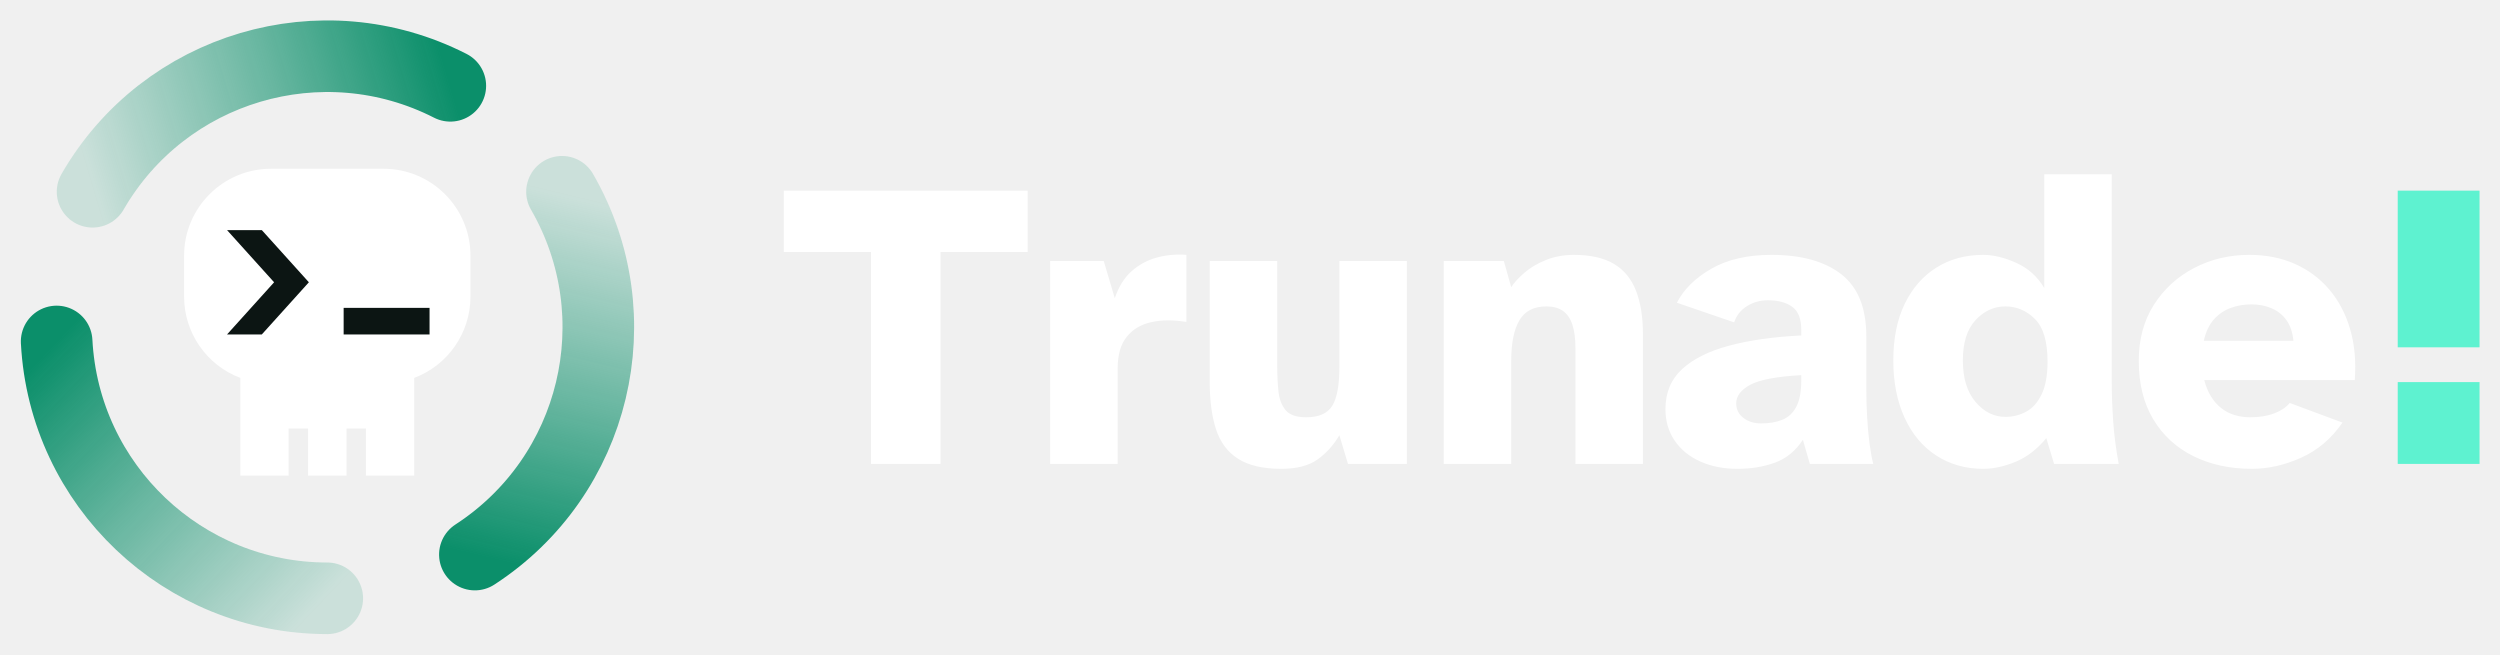
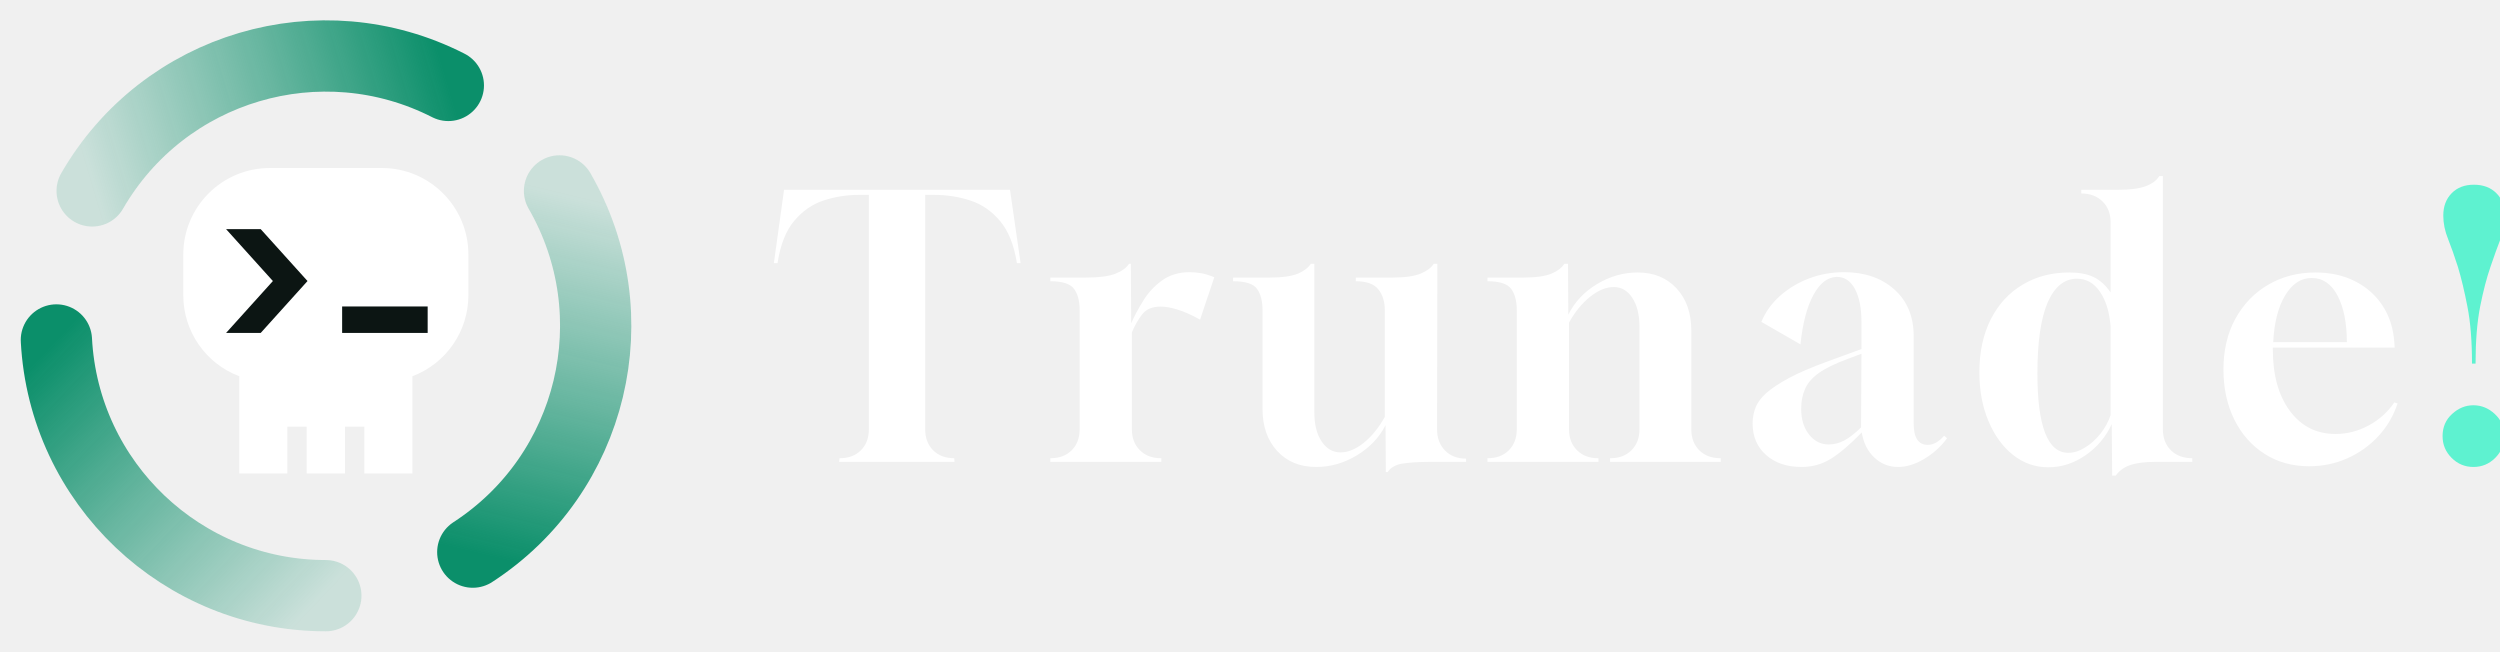
- <svg xmlns="http://www.w3.org/2000/svg" viewBox="0 0 244.44 64" role="img" aria-label="Trunade!">
+ <svg xmlns="http://www.w3.org/2000/svg" viewBox="0 0 245.52 64" role="img" aria-label="Trunade!">
  <linearGradient id="trn-0b8f6a-265" gradientUnits="userSpaceOnUse" x1="9.05" y1="18.75" x2="44.03" y2="8.39">
    <stop offset="0" stop-color="#0b8f6a" stop-opacity="0.16" />
    <stop offset=".55" stop-color="#0b8f6a" stop-opacity=".6" />
    <stop offset="1" stop-color="#0b8f6a" />
  </linearGradient>
  <g fill="none" stroke="url(#trn-0b8f6a-265)" stroke-width="7" stroke-linecap="round">
    <path d="M9.05 18.75A26.5 26.5 0 0 1 44.03 8.39" />
    <path d="M9.05 18.75A26.5 26.5 0 0 1 44.03 8.39" transform="rotate(120 32 32)" />
    <path d="M9.05 18.75A26.5 26.5 0 0 1 44.03 8.39" transform="rotate(240 32 32)" />
  </g>
  <path fill="#ffffff" d="M23.5 36.95A8.5 8.5 0 0 1 18 29V25a8.5 8.5 0 0 1 8.5 -8.5H37.5a8.5 8.5 0 0 1 8.5 8.5V29A8.5 8.5 0 0 1 40.5 36.95V46.5H35.78V41.9H33.88V46.5H30.12V41.9H28.22V46.5H23.5Z" />
  <path fill="#0c1513" d="M22.2 22.5h3.4L30.2 27.6L25.6 32.7h-3.4L26.8 27.6ZM33.6 30.1h8.4v2.6h-8.4Z" />
-   <path fill="#ffffff" d="M85.16 45.36V24.64H76.64V18.64H100.48V24.64H91.96V45.36ZM102.68 45.36V25.52H107.92L109 29.16Q109.56 27.48 110.64 26.52Q111.72 25.56 113.12 25.18Q114.52 24.8 116 24.92V31.48Q114.08 31.16 112.56 31.5Q111.04 31.84 110.16 32.94Q109.28 34.04 109.28 36.04V45.36ZM125.28 45.84Q122.6 45.84 121.06 44.86Q119.52 43.88 118.9 41.98Q118.28 40.08 118.28 37.32V25.52H124.88V35.68Q124.88 37.08 125 38.24Q125.12 39.4 125.7 40.1Q126.28 40.8 127.72 40.8Q129.56 40.8 130.26 39.68Q130.96 38.56 130.96 35.88V25.52H137.56V45.36H131.8L130.96 42.56Q130.08 44.04 128.8 44.94Q127.52 45.84 125.28 45.84ZM141.16 45.36V25.52H147.04L147.76 28.08Q148.2 27.4 149.06 26.66Q149.92 25.92 151.16 25.42Q152.4 24.92 153.88 24.92Q156.32 24.92 157.8 25.8Q159.28 26.68 159.96 28.42Q160.64 30.16 160.64 32.68V45.36H154.04V34.04Q154.04 32.64 153.74 31.74Q153.44 30.84 152.82 30.4Q152.2 29.96 151.2 29.96Q149.36 29.96 148.56 31.32Q147.76 32.68 147.76 35.28V45.36ZM169.88 45.84Q167.84 45.84 166.24 45.12Q164.64 44.4 163.74 43.08Q162.84 41.76 162.84 40Q162.84 37.6 164.46 36.1Q166.08 34.6 169.06 33.8Q172.04 33 176.12 32.8V32.24Q176.12 30.64 175.24 30Q174.36 29.36 172.84 29.36Q171.72 29.36 170.8 29.94Q169.88 30.52 169.56 31.52L163.96 29.6Q164.96 27.64 167.32 26.28Q169.68 24.92 173.2 24.92Q177.6 24.92 180.04 26.82Q182.48 28.72 182.48 32.88V37.96Q182.48 39.36 182.56 40.78Q182.64 42.2 182.8 43.4Q182.96 44.6 183.16 45.36H176.96L176.28 43Q175.2 44.64 173.54 45.24Q171.88 45.84 169.88 45.84ZM172.2 41.4Q173.4 41.4 174.28 41.04Q175.16 40.68 175.64 39.76Q176.12 38.84 176.12 37.2V36.68Q172.52 36.88 171.14 37.62Q169.76 38.36 169.76 39.44Q169.76 40.32 170.46 40.86Q171.16 41.4 172.2 41.4ZM193.92 45.84Q191.32 45.84 189.32 44.54Q187.32 43.24 186.22 40.84Q185.12 38.44 185.12 35.24Q185.12 32 186.24 29.7Q187.36 27.4 189.34 26.16Q191.32 24.92 193.92 24.92Q195.4 24.92 197.14 25.7Q198.88 26.48 199.88 28.16V17.04H206.48V37.56Q206.48 39.16 206.62 41.2Q206.76 43.24 207.16 45.36H200.84L200.08 42.84Q198.72 44.48 197.06 45.16Q195.4 45.84 193.92 45.84ZM196.08 40.76Q197.16 40.76 198.1 40.26Q199.04 39.76 199.62 38.56Q200.2 37.36 200.2 35.36Q200.2 32.4 198.96 31.18Q197.72 29.96 196.08 29.96Q194.4 29.96 193.16 31.3Q191.92 32.64 191.92 35.24Q191.92 37.84 193.16 39.3Q194.4 40.76 196.08 40.76ZM220.2 45.84Q216.96 45.84 214.46 44.6Q211.96 43.36 210.54 41Q209.12 38.64 209.12 35.28Q209.12 32.12 210.6 29.8Q212.08 27.48 214.54 26.2Q217 24.92 219.92 24.92Q222.4 24.92 224.38 25.8Q226.36 26.68 227.74 28.3Q229.12 29.92 229.78 32.16Q230.44 34.4 230.24 37.16H215.52Q215.76 38.08 216.18 38.76Q216.6 39.44 217.18 39.9Q217.76 40.36 218.48 40.58Q219.2 40.8 220 40.8Q221.36 40.8 222.36 40.42Q223.36 40.04 223.88 39.4L229.04 41.32Q227.4 43.68 224.98 44.76Q222.56 45.84 220.2 45.84ZM215.48 33.32H224.24Q224.12 32.08 223.56 31.3Q223 30.52 222.1 30.14Q221.2 29.76 220.12 29.76Q219.04 29.76 218.08 30.12Q217.12 30.48 216.44 31.26Q215.76 32.04 215.48 33.32Z" />
-   <path fill="#5ef2d0" d="M234.44 18.64h8v15.32h-8ZM234.44 37.36h8v8h-8Z" />
+   <g transform="translate(76 16.64)">
+     <path fill="#ffffff" d="M6.41 28.72 6.45 28.36H6.48Q7.77 28.36 8.55 27.58Q9.33 26.8 9.33 25.51V2.5H8.3Q6.56 2.5 4.88 3.05Q3.21 3.6 2 5.05Q0.78 6.49 0.36 9.2H0L1 2H23.19L24.23 9.2H23.87Q23.44 6.52 22.21 5.06Q20.98 3.6 19.29 3.05Q17.6 2.5 15.78 2.5H14.86V25.51Q14.86 26.8 15.64 27.58Q16.42 28.36 17.71 28.36L17.74 28.72ZM27.15 28.72V28.36H27.18Q28.47 28.36 29.25 27.58Q30.03 26.8 30.03 25.51V13.83Q30.03 12.47 29.48 11.73Q28.93 10.98 27.15 10.98V10.62H30.67Q32.56 10.62 33.52 10.25Q34.49 9.87 34.88 9.27H35.06L35.09 15.11Q35.56 14.04 36.29 12.87Q37.02 11.69 38.14 10.89Q39.26 10.09 40.83 10.09Q41.36 10.09 41.97 10.19Q42.57 10.3 43.25 10.59L41.86 14.75Q40.58 14.04 39.63 13.76Q38.69 13.47 37.98 13.47Q36.77 13.47 36.18 14.22Q35.59 14.97 35.16 16V25.51Q35.16 26.8 35.95 27.58Q36.73 28.36 38.01 28.36H38.05V28.72ZM60.1 29.72 60.07 25.12Q59.14 26.94 57.25 28.08Q55.36 29.22 53.26 29.22Q50.87 29.22 49.43 27.65Q47.99 26.08 47.99 23.52V13.83Q47.99 12.47 47.45 11.73Q46.92 10.98 45.1 10.98V10.62H48.7Q50.52 10.62 51.48 10.23Q52.37 9.84 52.73 9.27H53.08V23.87Q53.08 25.66 53.8 26.72Q54.51 27.79 55.65 27.79Q56.75 27.79 57.93 26.85Q59.1 25.91 60 24.3V13.83Q60 12.55 59.35 11.76Q58.71 10.98 57.15 10.98V10.62H60.74Q62.56 10.62 63.52 10.23Q64.45 9.84 64.8 9.27H65.16L65.13 25.51Q65.13 26.8 65.91 27.6Q66.69 28.4 67.98 28.4V28.72H64.45Q63.52 28.72 62.81 28.77Q62.1 28.83 61.63 28.9Q60.67 29.11 60.28 29.72ZM70.08 28.72V28.36H70.11Q71.4 28.36 72.18 27.58Q72.96 26.8 72.96 25.51V13.83Q72.96 12.47 72.41 11.73Q71.86 10.98 70.08 10.98V10.62H73.6Q75.42 10.62 76.38 10.23Q77.27 9.84 77.63 9.27H77.99L78.02 14.26Q78.95 12.4 80.84 11.26Q82.73 10.12 84.83 10.12Q87.21 10.12 88.66 11.69Q90.1 13.26 90.1 15.82V25.51Q90.1 26.8 90.88 27.58Q91.67 28.36 92.95 28.36H92.99V28.72H82.12V28.36H82.16Q83.44 28.36 84.22 27.58Q85.01 26.8 85.01 25.51V15.47Q85.01 13.69 84.31 12.62Q83.62 11.55 82.48 11.55Q81.37 11.55 80.18 12.49Q78.98 13.44 78.09 15.04V25.51Q78.09 26.8 78.88 27.58Q79.66 28.36 80.94 28.36H80.98V28.72ZM100.93 29.22Q98.76 29.22 97.44 28.04Q96.12 26.87 96.12 24.94Q96.12 24.12 96.41 23.39Q96.69 22.66 97.47 21.95Q98.29 21.24 99.72 20.47Q101.14 19.71 103.5 18.85L106.81 17.64V14.97Q106.81 12.94 106.17 11.74Q105.53 10.55 104.39 10.55Q103.03 10.59 102.09 12.33Q101.14 14.08 100.82 17.18L96.98 14.97Q97.58 13.51 98.83 12.4Q100.08 11.3 101.7 10.69Q103.32 10.09 105.1 10.09Q108.13 10.09 110.03 11.78Q111.94 13.47 111.94 16.39V24.98Q111.94 27.05 113.33 27.05Q114.15 27.05 114.93 26.15L115.22 26.4Q114.29 27.65 112.97 28.43Q111.65 29.22 110.41 29.22Q109.05 29.22 108.07 28.29Q107.09 27.37 106.84 25.83Q105.1 27.62 103.8 28.42Q102.5 29.22 100.93 29.22ZM103.6 27.01Q104.39 27.01 105.12 26.62Q105.85 26.23 106.77 25.34L106.81 18.1L105.38 18.64Q103.57 19.31 102.6 20.01Q101.64 20.7 101.27 21.56Q100.89 22.41 100.89 23.52Q100.89 25.05 101.66 26.03Q102.43 27.01 103.6 27.01ZM131.43 30.07 131.39 25.01Q130.54 26.87 128.83 28.06Q127.12 29.25 125.16 29.25Q123.23 29.25 121.7 28.04Q120.17 26.83 119.28 24.71Q118.39 22.59 118.39 19.92Q118.39 16.93 119.51 14.72Q120.63 12.51 122.63 11.32Q124.62 10.12 127.22 10.12Q128.68 10.12 129.61 10.57Q130.54 11.01 131.28 12.08V5.21Q131.28 3.92 130.48 3.14Q129.68 2.36 128.4 2.36V2H132.03Q133.81 2 134.74 1.64Q135.67 1.29 136.06 0.65H136.41V25.51Q136.41 26.8 137.2 27.58Q137.98 28.36 139.3 28.36V28.72H135.67Q134.1 28.72 133.19 29.04Q132.28 29.36 131.78 30.07ZM127.12 27.83Q127.94 27.83 128.77 27.31Q129.61 26.8 130.29 25.94Q130.96 25.09 131.28 24.12V15.43Q131.11 13.29 130.23 12.01Q129.36 10.73 127.97 10.73Q126.12 10.73 125.09 13.08Q124.09 15.43 124.09 20.03Q124.09 27.83 127.12 27.83ZM150.77 29.15Q148.31 29.15 146.41 27.94Q144.5 26.72 143.43 24.57Q142.36 22.41 142.36 19.64Q142.36 16.79 143.54 14.65Q144.72 12.51 146.76 11.32Q148.81 10.12 151.41 10.12Q153.59 10.12 155.28 10.98Q156.97 11.83 157.99 13.38Q159 14.93 159.14 16.96L159.18 17.5H147.21V17.68Q147.21 21.45 148.88 23.71Q150.56 25.98 153.37 25.98Q155.08 25.98 156.63 25.14Q158.18 24.3 159.14 22.88L159.46 22.98Q158.86 24.8 157.58 26.19Q156.29 27.58 154.55 28.36Q152.8 29.15 150.77 29.15ZM147.25 16.96H154.48Q154.48 14.15 153.57 12.4Q152.66 10.66 151.02 10.66Q149.45 10.66 148.42 12.37Q147.39 14.08 147.25 16.96Z" />
+     <path fill="#5ef2d0" d="M166.77 19.07Q166.77 15.75 166.32 13.47Q165.88 11.19 165.38 9.55Q164.88 7.99 164.42 6.83Q163.95 5.67 163.95 4.53Q163.95 3.18 164.77 2.34Q165.59 1.5 166.95 1.5Q168.34 1.5 169.17 2.34Q170.01 3.18 170.01 4.53Q170.01 5.67 169.57 6.83Q169.12 7.99 168.59 9.55Q168.02 11.19 167.57 13.47Q167.12 15.75 167.12 19.07ZM166.91 29.22Q165.66 29.22 164.77 28.33Q163.88 27.44 163.88 26.19Q163.88 24.87 164.81 24.02Q165.74 23.16 166.91 23.16Q168.09 23.16 169.01 24.02Q169.94 24.87 169.94 26.19Q169.94 27.44 169.05 28.33Q168.16 29.22 166.91 29.22Z" />
+   </g>
</svg>
